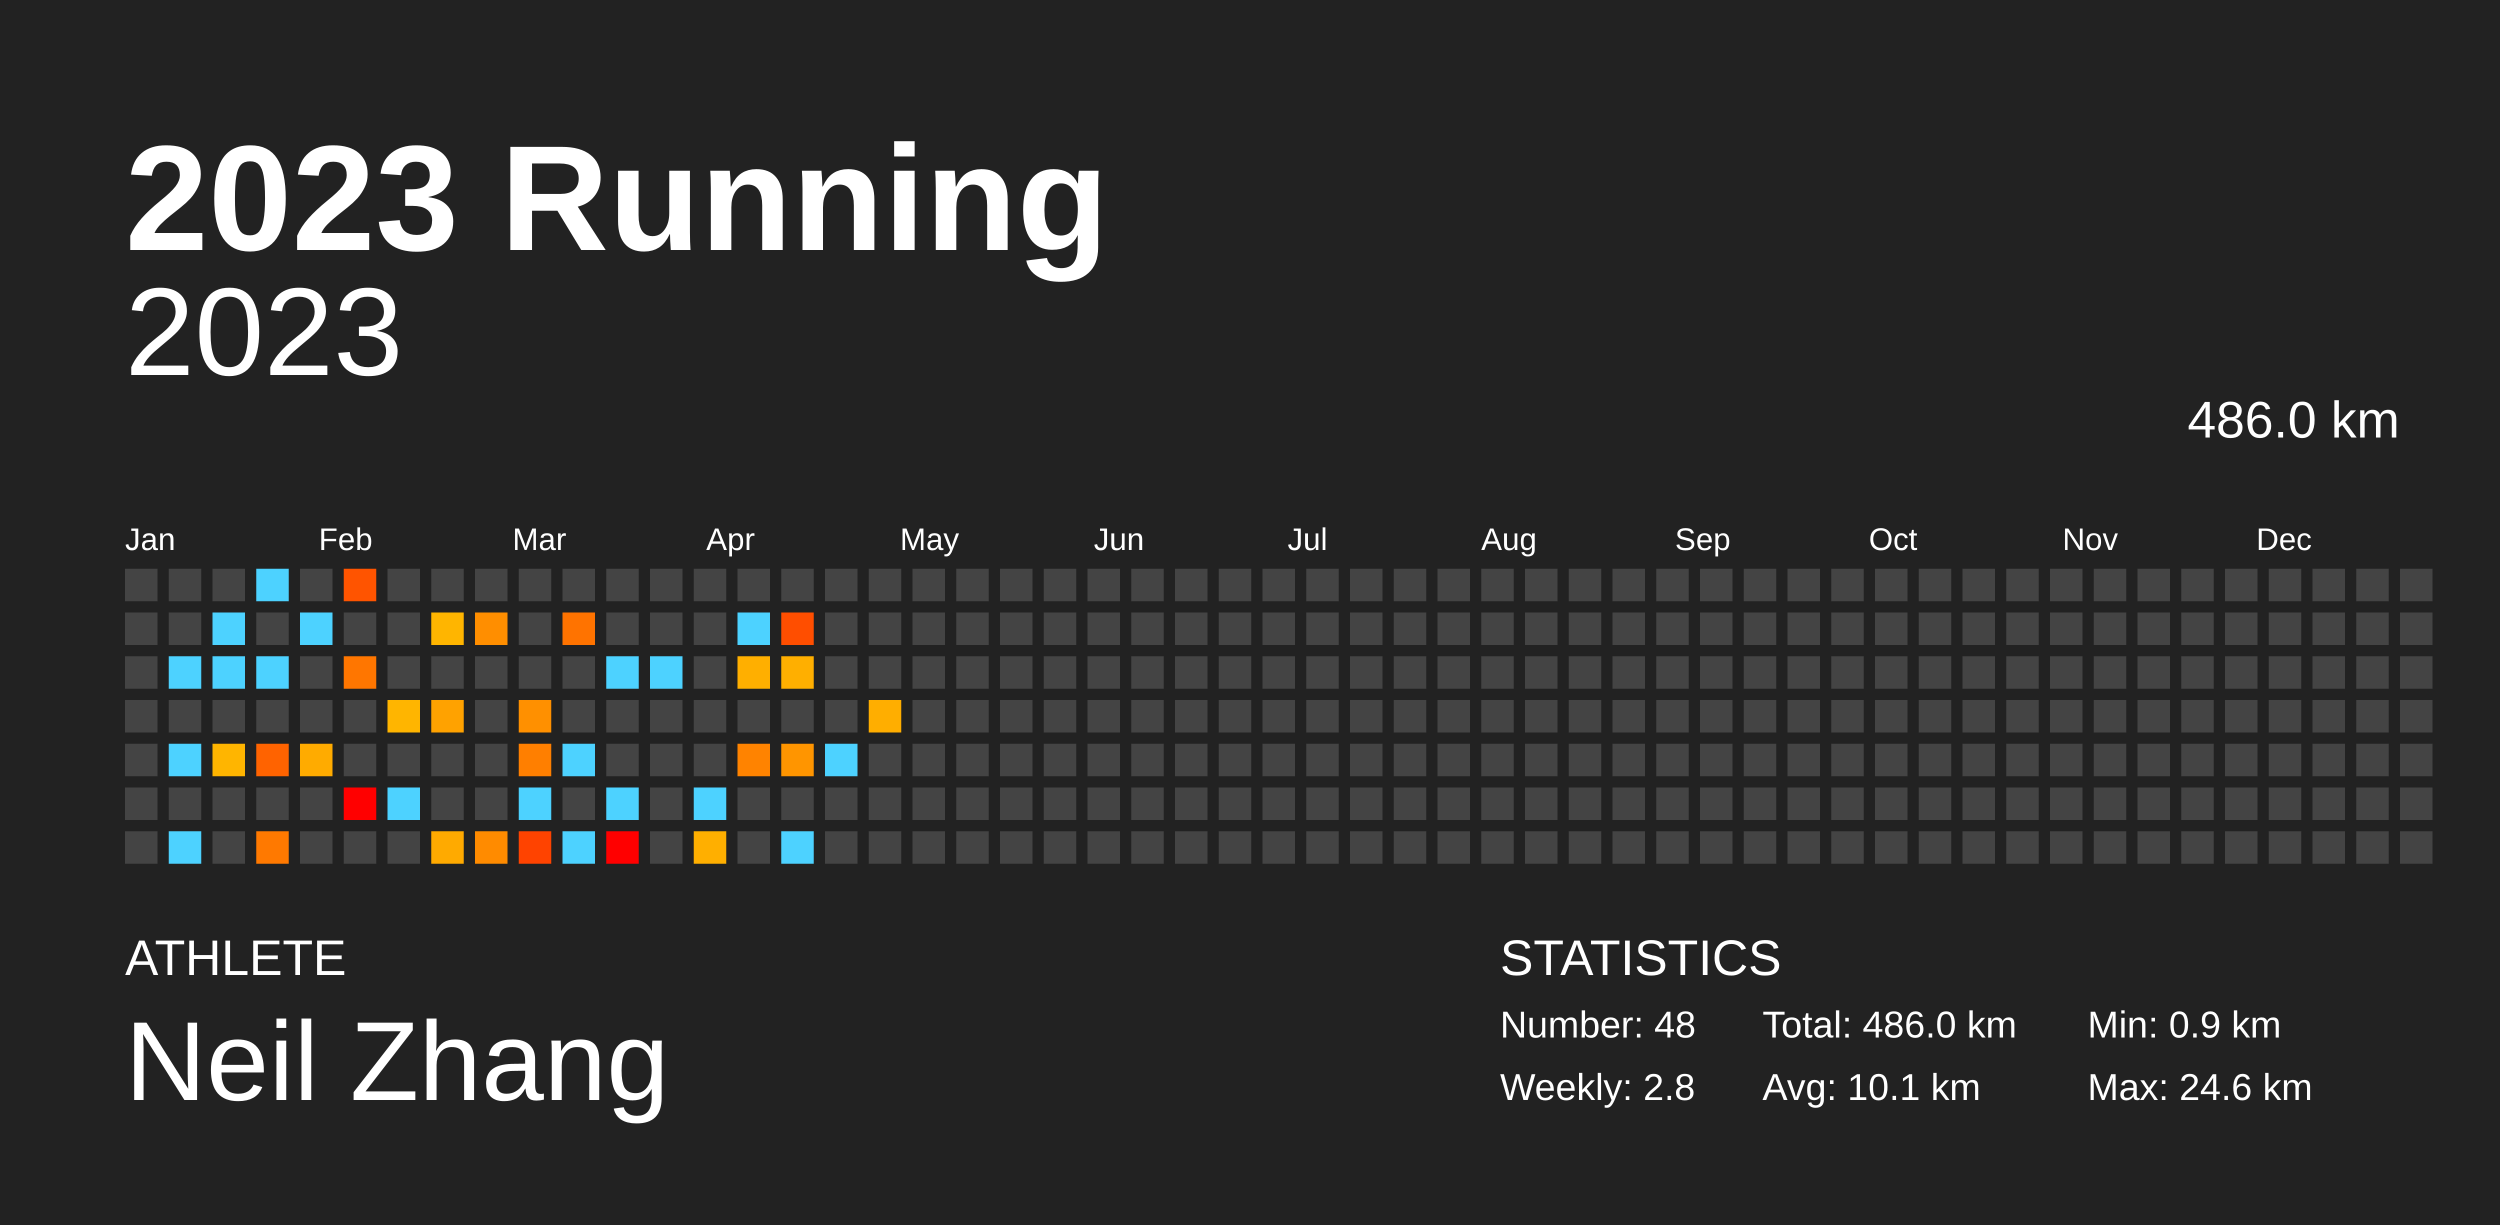
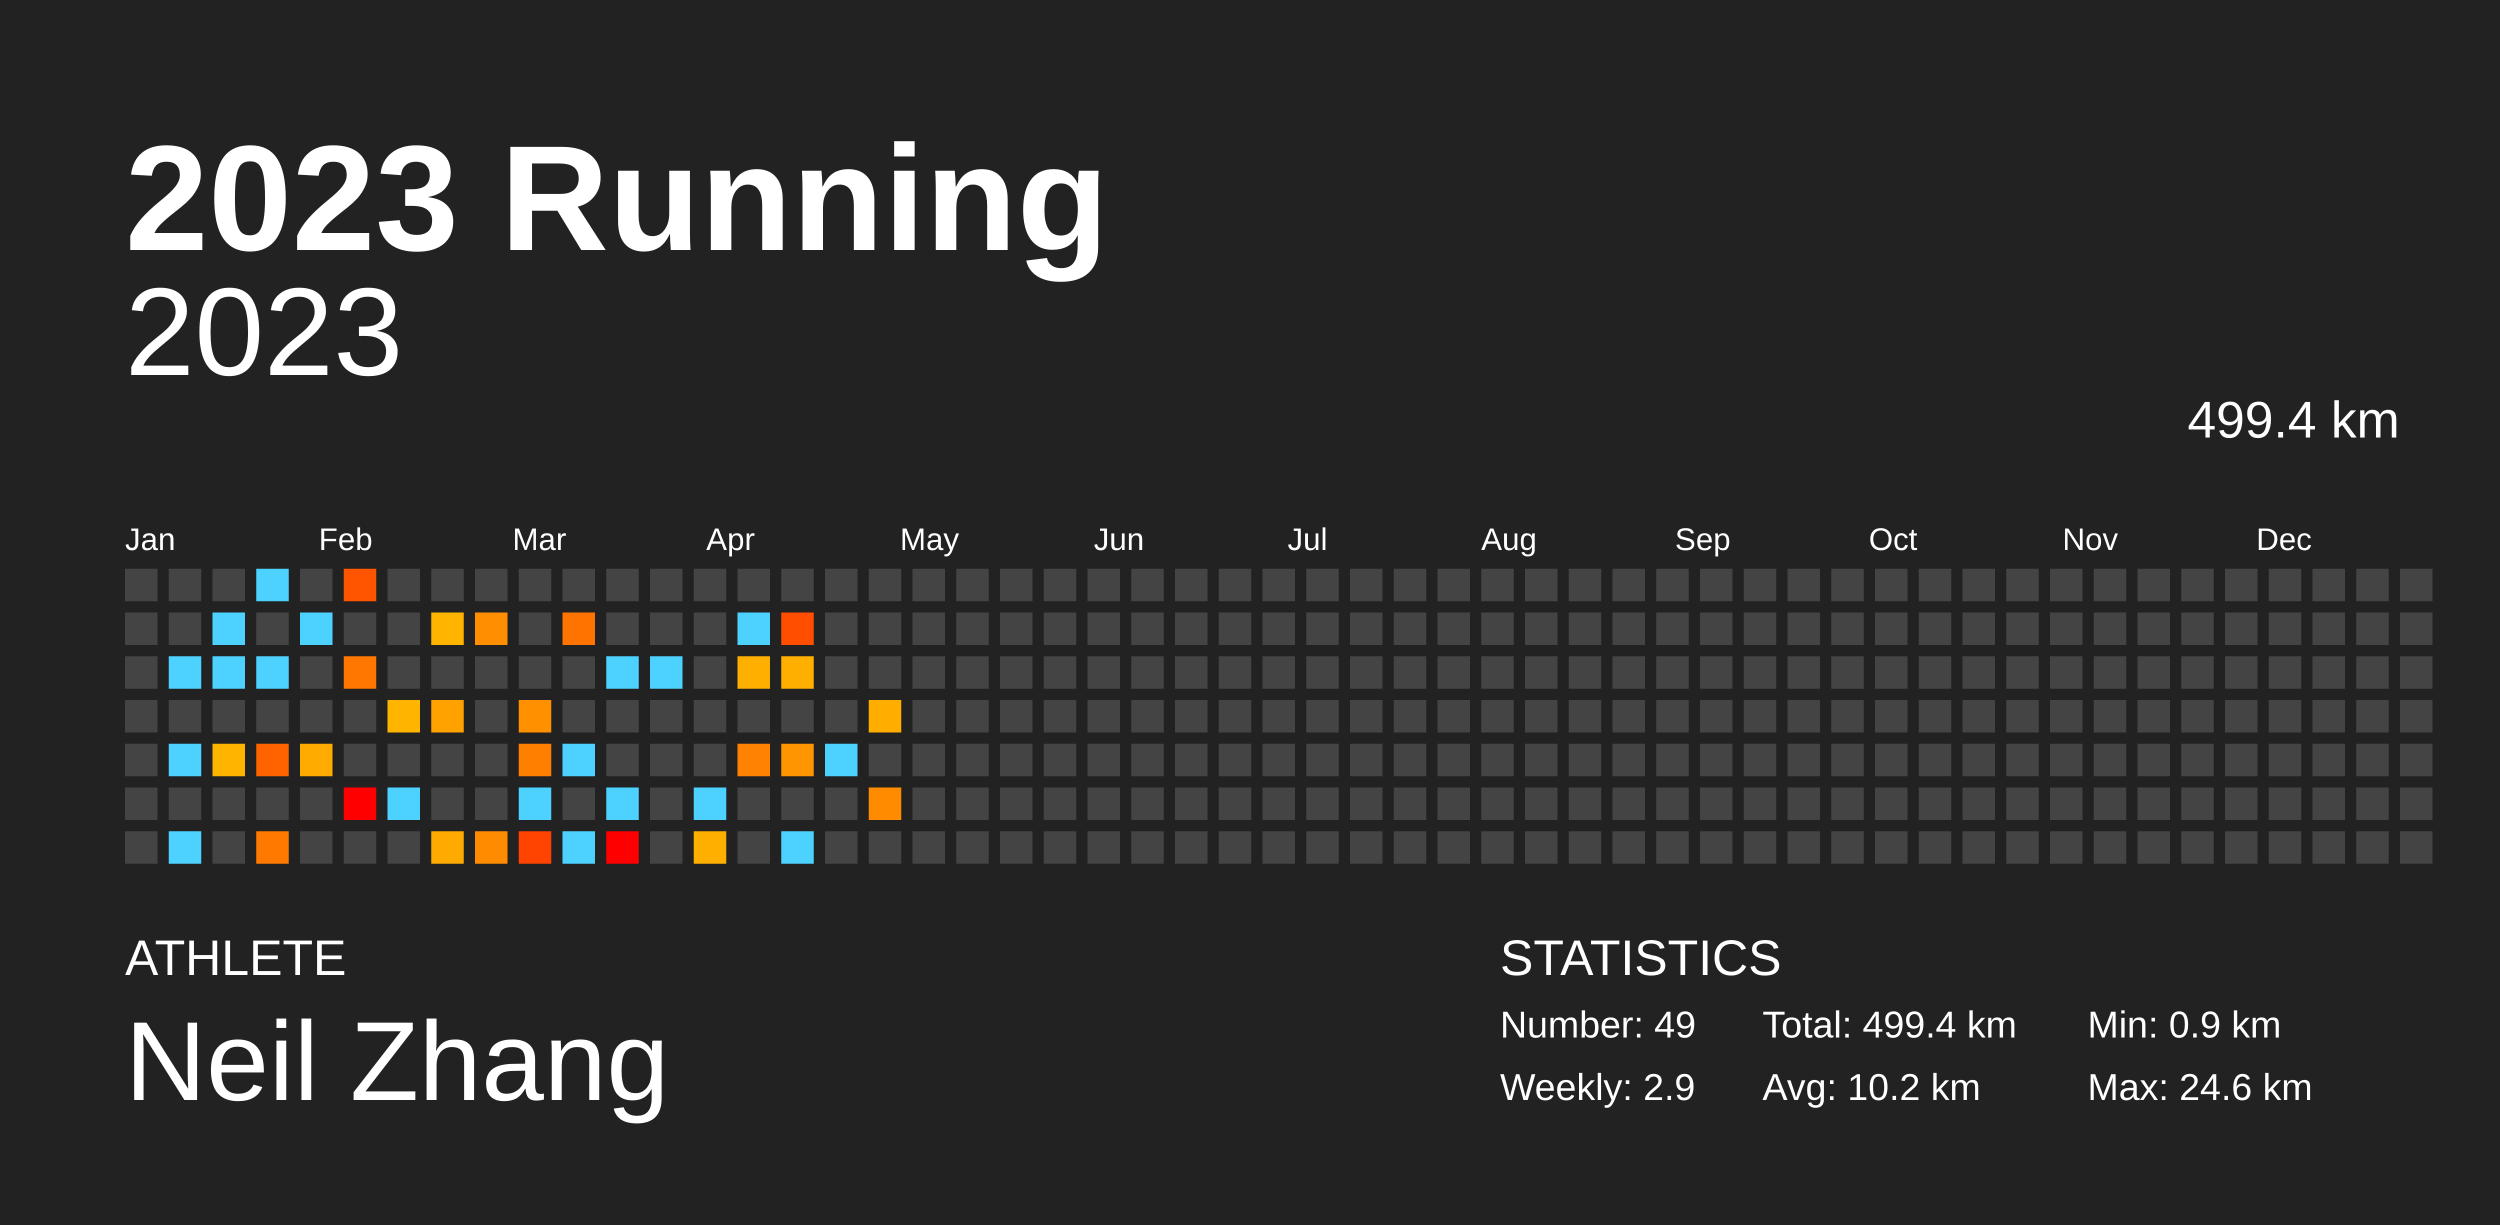
<svg xmlns="http://www.w3.org/2000/svg" baseProfile="full" height="98mm" version="1.1" viewBox="0,0,200,98" width="200mm">
  <defs />
  <rect fill="#222222" height="98" width="200" x="0" y="0" />
  <text fill="#FFFFFF" style="font-size:12px; font-family:Arial; font-weight:bold;" x="10" y="20">2023 Running</text>
  <text fill="#FFFFFF" style="font-size:4px; font-family:Arial" x="10" y="78">ATHLETE</text>
  <text fill="#FFFFFF" style="font-size:9px; font-family:Arial" x="10" y="88">Neil Zhang</text>
  <text fill="#FFFFFF" style="font-size:4px; font-family:Arial" x="120" y="78">STATISTICS</text>
-   <text fill="#FFFFFF" style="font-size:3px; font-family:Arial" x="120" y="83">Number: 48</text>
-   <text fill="#FFFFFF" style="font-size:3px; font-family:Arial" x="120" y="88">Weekly: 2.8</text>
-   <text fill="#FFFFFF" style="font-size:3px; font-family:Arial" x="141" y="83">Total: 486.0 km</text>
-   <text fill="#FFFFFF" style="font-size:3px; font-family:Arial" x="141" y="88">Avg: 10.1 km</text>
+   <text fill="#FFFFFF" style="font-size:3px; font-family:Arial" x="120" y="83">Number: 49</text>
+   <text fill="#FFFFFF" style="font-size:3px; font-family:Arial" x="120" y="88">Weekly: 2.9</text>
+   <text fill="#FFFFFF" style="font-size:3px; font-family:Arial" x="141" y="83">Total: 499.4 km</text>
+   <text fill="#FFFFFF" style="font-size:3px; font-family:Arial" x="141" y="88">Avg: 10.2 km</text>
  <text fill="#FFFFFF" style="font-size:3px; font-family:Arial" x="167" y="83">Min: 0.9 km</text>
  <text fill="#FFFFFF" style="font-size:3px; font-family:Arial" x="167" y="88">Max: 24.6 km</text>
  <text alignment-baseline="hanging" fill="#FFFFFF" style="font-size:10.0px; font-family:Arial;" x="10" y="30">2023</text>
-   <text alignment-baseline="hanging" fill="#FFFFFF" style="font-size:4.125px; font-family:Arial;" x="175" y="35">486.0 km</text>
+   <text alignment-baseline="hanging" fill="#FFFFFF" style="font-size:4.125px; font-family:Arial;" x="175" y="35">499.4 km</text>
  <text fill="#FFFFFF" style="font-size:2.5px; font-family:Arial" x="10.0" y="44">Jan</text>
  <text fill="#FFFFFF" style="font-size:2.5px; font-family:Arial" x="25.5" y="44">Feb</text>
  <text fill="#FFFFFF" style="font-size:2.5px; font-family:Arial" x="41.0" y="44">Mar</text>
  <text fill="#FFFFFF" style="font-size:2.5px; font-family:Arial" x="56.5" y="44">Apr</text>
  <text fill="#FFFFFF" style="font-size:2.5px; font-family:Arial" x="72.0" y="44">May</text>
  <text fill="#FFFFFF" style="font-size:2.5px; font-family:Arial" x="87.5" y="44">Jun</text>
  <text fill="#FFFFFF" style="font-size:2.5px; font-family:Arial" x="103.0" y="44">Jul</text>
  <text fill="#FFFFFF" style="font-size:2.5px; font-family:Arial" x="118.5" y="44">Aug</text>
  <text fill="#FFFFFF" style="font-size:2.5px; font-family:Arial" x="134.0" y="44">Sep</text>
  <text fill="#FFFFFF" style="font-size:2.5px; font-family:Arial" x="149.5" y="44">Oct</text>
  <text fill="#FFFFFF" style="font-size:2.5px; font-family:Arial" x="165.0" y="44">Nov</text>
  <text fill="#FFFFFF" style="font-size:2.5px; font-family:Arial" x="180.5" y="44">Dec</text>
  <rect fill="#444444" height="2.6" width="2.6" x="10.0" y="45.5" />
  <rect fill="#444444" height="2.6" width="2.6" x="10.0" y="49.0" />
  <rect fill="#444444" height="2.6" width="2.6" x="10.0" y="52.5" />
  <rect fill="#444444" height="2.6" width="2.6" x="10.0" y="56.0" />
  <rect fill="#444444" height="2.6" width="2.6" x="10.0" y="59.5" />
  <rect fill="#444444" height="2.6" width="2.6" x="10.0" y="63.0" />
  <rect fill="#444444" height="2.6" width="2.6" x="10.0" y="66.5" />
  <rect fill="#444444" height="2.6" width="2.6" x="13.5" y="45.5" />
  <rect fill="#444444" height="2.6" width="2.6" x="13.5" y="49.0" />
  <rect fill="#4dd2ff" height="2.6" width="2.6" x="13.5" y="52.5" />
  <rect fill="#444444" height="2.6" width="2.6" x="13.5" y="56.0" />
  <rect fill="#4dd2ff" height="2.6" width="2.6" x="13.5" y="59.5" />
  <rect fill="#444444" height="2.6" width="2.6" x="13.5" y="63.0" />
  <rect fill="#4dd2ff" height="2.6" width="2.6" x="13.5" y="66.5" />
  <rect fill="#444444" height="2.6" width="2.6" x="17.0" y="45.5" />
  <rect fill="#4dd2ff" height="2.6" width="2.6" x="17.0" y="49.0" />
  <rect fill="#4dd2ff" height="2.6" width="2.6" x="17.0" y="52.5" />
  <rect fill="#444444" height="2.6" width="2.6" x="17.0" y="56.0" />
  <rect fill="#ffb500" height="2.6" width="2.6" x="17.0" y="59.5" />
  <rect fill="#444444" height="2.6" width="2.6" x="17.0" y="63.0" />
  <rect fill="#444444" height="2.6" width="2.6" x="17.0" y="66.5" />
  <rect fill="#4dd2ff" height="2.6" width="2.6" x="20.5" y="45.5" />
  <rect fill="#444444" height="2.6" width="2.6" x="20.5" y="49.0" />
  <rect fill="#4dd2ff" height="2.6" width="2.6" x="20.5" y="52.5" />
  <rect fill="#444444" height="2.6" width="2.6" x="20.5" y="56.0" />
  <rect fill="#ff6300" height="2.6" width="2.6" x="20.5" y="59.5" />
  <rect fill="#444444" height="2.6" width="2.6" x="20.5" y="63.0" />
  <rect fill="#ff7900" height="2.6" width="2.6" x="20.5" y="66.5" />
  <rect fill="#444444" height="2.6" width="2.6" x="24.0" y="45.5" />
  <rect fill="#4dd2ff" height="2.6" width="2.6" x="24.0" y="49.0" />
  <rect fill="#444444" height="2.6" width="2.6" x="24.0" y="52.5" />
  <rect fill="#444444" height="2.6" width="2.6" x="24.0" y="56.0" />
  <rect fill="#ffab00" height="2.6" width="2.6" x="24.0" y="59.5" />
  <rect fill="#444444" height="2.6" width="2.6" x="24.0" y="63.0" />
  <rect fill="#444444" height="2.6" width="2.6" x="24.0" y="66.5" />
  <rect fill="#ff5400" height="2.6" width="2.6" x="27.5" y="45.5" />
  <rect fill="#444444" height="2.6" width="2.6" x="27.5" y="49.0" />
  <rect fill="#ff7600" height="2.6" width="2.6" x="27.5" y="52.5" />
  <rect fill="#444444" height="2.6" width="2.6" x="27.5" y="56.0" />
  <rect fill="#444444" height="2.6" width="2.6" x="27.5" y="59.5" />
  <rect fill="red" height="2.6" width="2.6" x="27.5" y="63.0" />
  <rect fill="#444444" height="2.6" width="2.6" x="27.5" y="66.5" />
  <rect fill="#444444" height="2.6" width="2.6" x="31.0" y="45.5" />
  <rect fill="#444444" height="2.6" width="2.6" x="31.0" y="49.0" />
  <rect fill="#444444" height="2.6" width="2.6" x="31.0" y="52.5" />
  <rect fill="#ffb500" height="2.6" width="2.6" x="31.0" y="56.0" />
  <rect fill="#444444" height="2.6" width="2.6" x="31.0" y="59.5" />
  <rect fill="#4dd2ff" height="2.6" width="2.6" x="31.0" y="63.0" />
  <rect fill="#444444" height="2.6" width="2.6" x="31.0" y="66.5" />
  <rect fill="#444444" height="2.6" width="2.6" x="34.5" y="45.5" />
  <rect fill="#ffb500" height="2.6" width="2.6" x="34.5" y="49.0" />
  <rect fill="#444444" height="2.6" width="2.6" x="34.5" y="52.5" />
  <rect fill="#ffa200" height="2.6" width="2.6" x="34.5" y="56.0" />
  <rect fill="#444444" height="2.6" width="2.6" x="34.5" y="59.5" />
  <rect fill="#444444" height="2.6" width="2.6" x="34.5" y="63.0" />
  <rect fill="#ffaa00" height="2.6" width="2.6" x="34.5" y="66.5" />
  <rect fill="#444444" height="2.6" width="2.6" x="38.0" y="45.5" />
  <rect fill="#ff8e00" height="2.6" width="2.6" x="38.0" y="49.0" />
  <rect fill="#444444" height="2.6" width="2.6" x="38.0" y="52.5" />
  <rect fill="#444444" height="2.6" width="2.6" x="38.0" y="56.0" />
  <rect fill="#444444" height="2.6" width="2.6" x="38.0" y="59.5" />
  <rect fill="#444444" height="2.6" width="2.6" x="38.0" y="63.0" />
  <rect fill="#ff8b00" height="2.6" width="2.6" x="38.0" y="66.5" />
  <rect fill="#444444" height="2.6" width="2.6" x="41.5" y="45.5" />
  <rect fill="#444444" height="2.6" width="2.6" x="41.5" y="49.0" />
  <rect fill="#444444" height="2.6" width="2.6" x="41.5" y="52.5" />
  <rect fill="#ff9000" height="2.6" width="2.6" x="41.5" y="56.0" />
  <rect fill="#ff7f00" height="2.6" width="2.6" x="41.5" y="59.5" />
  <rect fill="#4dd2ff" height="2.6" width="2.6" x="41.5" y="63.0" />
  <rect fill="#ff4300" height="2.6" width="2.6" x="41.5" y="66.5" />
  <rect fill="#444444" height="2.6" width="2.6" x="45.0" y="45.5" />
  <rect fill="#ff7300" height="2.6" width="2.6" x="45.0" y="49.0" />
  <rect fill="#444444" height="2.6" width="2.6" x="45.0" y="52.5" />
  <rect fill="#444444" height="2.6" width="2.6" x="45.0" y="56.0" />
  <rect fill="#4dd2ff" height="2.6" width="2.6" x="45.0" y="59.5" />
  <rect fill="#444444" height="2.6" width="2.6" x="45.0" y="63.0" />
  <rect fill="#4dd2ff" height="2.6" width="2.6" x="45.0" y="66.5" />
  <rect fill="#444444" height="2.6" width="2.6" x="48.5" y="45.5" />
  <rect fill="#444444" height="2.6" width="2.6" x="48.5" y="49.0" />
  <rect fill="#4dd2ff" height="2.6" width="2.6" x="48.5" y="52.5" />
  <rect fill="#444444" height="2.6" width="2.6" x="48.5" y="56.0" />
  <rect fill="#444444" height="2.6" width="2.6" x="48.5" y="59.5" />
  <rect fill="#4dd2ff" height="2.6" width="2.6" x="48.5" y="63.0" />
  <rect fill="red" height="2.6" width="2.6" x="48.5" y="66.5" />
  <rect fill="#444444" height="2.6" width="2.6" x="52.0" y="45.5" />
  <rect fill="#444444" height="2.6" width="2.6" x="52.0" y="49.0" />
  <rect fill="#4dd2ff" height="2.6" width="2.6" x="52.0" y="52.5" />
  <rect fill="#444444" height="2.6" width="2.6" x="52.0" y="56.0" />
  <rect fill="#444444" height="2.6" width="2.6" x="52.0" y="59.5" />
  <rect fill="#444444" height="2.6" width="2.6" x="52.0" y="63.0" />
  <rect fill="#444444" height="2.6" width="2.6" x="52.0" y="66.5" />
  <rect fill="#444444" height="2.6" width="2.6" x="55.5" y="45.5" />
  <rect fill="#444444" height="2.6" width="2.6" x="55.5" y="49.0" />
  <rect fill="#444444" height="2.6" width="2.6" x="55.5" y="52.5" />
  <rect fill="#444444" height="2.6" width="2.6" x="55.5" y="56.0" />
  <rect fill="#444444" height="2.6" width="2.6" x="55.5" y="59.5" />
  <rect fill="#4dd2ff" height="2.6" width="2.6" x="55.5" y="63.0" />
  <rect fill="#ffaf00" height="2.6" width="2.6" x="55.5" y="66.5" />
  <rect fill="#444444" height="2.6" width="2.6" x="59.0" y="45.5" />
  <rect fill="#4dd2ff" height="2.6" width="2.6" x="59.0" y="49.0" />
  <rect fill="#ffaf00" height="2.6" width="2.6" x="59.0" y="52.5" />
  <rect fill="#444444" height="2.6" width="2.6" x="59.0" y="56.0" />
  <rect fill="#ff8300" height="2.6" width="2.6" x="59.0" y="59.5" />
  <rect fill="#444444" height="2.6" width="2.6" x="59.0" y="63.0" />
  <rect fill="#444444" height="2.6" width="2.6" x="59.0" y="66.5" />
  <rect fill="#444444" height="2.6" width="2.6" x="62.5" y="45.5" />
  <rect fill="#ff4e00" height="2.6" width="2.6" x="62.5" y="49.0" />
  <rect fill="#ffaf00" height="2.6" width="2.6" x="62.5" y="52.5" />
  <rect fill="#444444" height="2.6" width="2.6" x="62.5" y="56.0" />
  <rect fill="#ff9500" height="2.6" width="2.6" x="62.5" y="59.5" />
  <rect fill="#444444" height="2.6" width="2.6" x="62.5" y="63.0" />
  <rect fill="#4dd2ff" height="2.6" width="2.6" x="62.5" y="66.5" />
  <rect fill="#444444" height="2.6" width="2.6" x="66.0" y="45.5" />
  <rect fill="#444444" height="2.6" width="2.6" x="66.0" y="49.0" />
  <rect fill="#444444" height="2.6" width="2.6" x="66.0" y="52.5" />
  <rect fill="#444444" height="2.6" width="2.6" x="66.0" y="56.0" />
  <rect fill="#4dd2ff" height="2.6" width="2.6" x="66.0" y="59.5" />
  <rect fill="#444444" height="2.6" width="2.6" x="66.0" y="63.0" />
  <rect fill="#444444" height="2.6" width="2.6" x="66.0" y="66.5" />
  <rect fill="#444444" height="2.6" width="2.6" x="69.5" y="45.5" />
  <rect fill="#444444" height="2.6" width="2.6" x="69.5" y="49.0" />
  <rect fill="#444444" height="2.6" width="2.6" x="69.5" y="52.5" />
  <rect fill="#ffae00" height="2.6" width="2.6" x="69.5" y="56.0" />
  <rect fill="#444444" height="2.6" width="2.6" x="69.5" y="59.5" />
-   <rect fill="#444444" height="2.6" width="2.6" x="69.5" y="63.0" />
+   <rect fill="#ff8c00" height="2.6" width="2.6" x="69.5" y="63.0" />
  <rect fill="#444444" height="2.6" width="2.6" x="69.5" y="66.5" />
  <rect fill="#444444" height="2.6" width="2.6" x="73.0" y="45.5" />
  <rect fill="#444444" height="2.6" width="2.6" x="73.0" y="49.0" />
  <rect fill="#444444" height="2.6" width="2.6" x="73.0" y="52.5" />
  <rect fill="#444444" height="2.6" width="2.6" x="73.0" y="56.0" />
  <rect fill="#444444" height="2.6" width="2.6" x="73.0" y="59.5" />
  <rect fill="#444444" height="2.6" width="2.6" x="73.0" y="63.0" />
  <rect fill="#444444" height="2.6" width="2.6" x="73.0" y="66.5" />
  <rect fill="#444444" height="2.6" width="2.6" x="76.5" y="45.5" />
  <rect fill="#444444" height="2.6" width="2.6" x="76.5" y="49.0" />
  <rect fill="#444444" height="2.6" width="2.6" x="76.5" y="52.5" />
  <rect fill="#444444" height="2.6" width="2.6" x="76.5" y="56.0" />
  <rect fill="#444444" height="2.6" width="2.6" x="76.5" y="59.5" />
  <rect fill="#444444" height="2.6" width="2.6" x="76.5" y="63.0" />
  <rect fill="#444444" height="2.6" width="2.6" x="76.5" y="66.5" />
  <rect fill="#444444" height="2.6" width="2.6" x="80.0" y="45.5" />
  <rect fill="#444444" height="2.6" width="2.6" x="80.0" y="49.0" />
  <rect fill="#444444" height="2.6" width="2.6" x="80.0" y="52.5" />
  <rect fill="#444444" height="2.6" width="2.6" x="80.0" y="56.0" />
  <rect fill="#444444" height="2.6" width="2.6" x="80.0" y="59.5" />
  <rect fill="#444444" height="2.6" width="2.6" x="80.0" y="63.0" />
  <rect fill="#444444" height="2.6" width="2.6" x="80.0" y="66.5" />
  <rect fill="#444444" height="2.6" width="2.6" x="83.5" y="45.5" />
  <rect fill="#444444" height="2.6" width="2.6" x="83.5" y="49.0" />
  <rect fill="#444444" height="2.6" width="2.6" x="83.5" y="52.5" />
  <rect fill="#444444" height="2.6" width="2.6" x="83.5" y="56.0" />
  <rect fill="#444444" height="2.6" width="2.6" x="83.5" y="59.5" />
  <rect fill="#444444" height="2.6" width="2.6" x="83.5" y="63.0" />
  <rect fill="#444444" height="2.6" width="2.6" x="83.5" y="66.5" />
  <rect fill="#444444" height="2.6" width="2.6" x="87.0" y="45.5" />
  <rect fill="#444444" height="2.6" width="2.6" x="87.0" y="49.0" />
  <rect fill="#444444" height="2.6" width="2.6" x="87.0" y="52.5" />
  <rect fill="#444444" height="2.6" width="2.6" x="87.0" y="56.0" />
  <rect fill="#444444" height="2.6" width="2.6" x="87.0" y="59.5" />
  <rect fill="#444444" height="2.6" width="2.6" x="87.0" y="63.0" />
  <rect fill="#444444" height="2.6" width="2.6" x="87.0" y="66.5" />
  <rect fill="#444444" height="2.6" width="2.6" x="90.5" y="45.5" />
  <rect fill="#444444" height="2.6" width="2.6" x="90.5" y="49.0" />
  <rect fill="#444444" height="2.6" width="2.6" x="90.5" y="52.5" />
  <rect fill="#444444" height="2.6" width="2.6" x="90.5" y="56.0" />
  <rect fill="#444444" height="2.6" width="2.6" x="90.5" y="59.5" />
  <rect fill="#444444" height="2.6" width="2.6" x="90.5" y="63.0" />
  <rect fill="#444444" height="2.6" width="2.6" x="90.5" y="66.5" />
  <rect fill="#444444" height="2.6" width="2.6" x="94.0" y="45.5" />
  <rect fill="#444444" height="2.6" width="2.6" x="94.0" y="49.0" />
  <rect fill="#444444" height="2.6" width="2.6" x="94.0" y="52.5" />
  <rect fill="#444444" height="2.6" width="2.6" x="94.0" y="56.0" />
  <rect fill="#444444" height="2.6" width="2.6" x="94.0" y="59.5" />
  <rect fill="#444444" height="2.6" width="2.6" x="94.0" y="63.0" />
  <rect fill="#444444" height="2.6" width="2.6" x="94.0" y="66.5" />
  <rect fill="#444444" height="2.6" width="2.6" x="97.5" y="45.5" />
  <rect fill="#444444" height="2.6" width="2.6" x="97.5" y="49.0" />
  <rect fill="#444444" height="2.6" width="2.6" x="97.5" y="52.5" />
  <rect fill="#444444" height="2.6" width="2.6" x="97.5" y="56.0" />
  <rect fill="#444444" height="2.6" width="2.6" x="97.5" y="59.5" />
  <rect fill="#444444" height="2.6" width="2.6" x="97.5" y="63.0" />
  <rect fill="#444444" height="2.6" width="2.6" x="97.5" y="66.5" />
  <rect fill="#444444" height="2.6" width="2.6" x="101.0" y="45.5" />
  <rect fill="#444444" height="2.6" width="2.6" x="101.0" y="49.0" />
  <rect fill="#444444" height="2.6" width="2.6" x="101.0" y="52.5" />
  <rect fill="#444444" height="2.6" width="2.6" x="101.0" y="56.0" />
  <rect fill="#444444" height="2.6" width="2.6" x="101.0" y="59.5" />
  <rect fill="#444444" height="2.6" width="2.6" x="101.0" y="63.0" />
  <rect fill="#444444" height="2.6" width="2.6" x="101.0" y="66.5" />
  <rect fill="#444444" height="2.6" width="2.6" x="104.5" y="45.5" />
  <rect fill="#444444" height="2.6" width="2.6" x="104.5" y="49.0" />
  <rect fill="#444444" height="2.6" width="2.6" x="104.5" y="52.5" />
  <rect fill="#444444" height="2.6" width="2.6" x="104.5" y="56.0" />
  <rect fill="#444444" height="2.6" width="2.6" x="104.5" y="59.5" />
  <rect fill="#444444" height="2.6" width="2.6" x="104.5" y="63.0" />
  <rect fill="#444444" height="2.6" width="2.6" x="104.5" y="66.5" />
  <rect fill="#444444" height="2.6" width="2.6" x="108.0" y="45.5" />
  <rect fill="#444444" height="2.6" width="2.6" x="108.0" y="49.0" />
  <rect fill="#444444" height="2.6" width="2.6" x="108.0" y="52.5" />
  <rect fill="#444444" height="2.6" width="2.6" x="108.0" y="56.0" />
  <rect fill="#444444" height="2.6" width="2.6" x="108.0" y="59.5" />
  <rect fill="#444444" height="2.6" width="2.6" x="108.0" y="63.0" />
  <rect fill="#444444" height="2.6" width="2.6" x="108.0" y="66.5" />
  <rect fill="#444444" height="2.6" width="2.6" x="111.5" y="45.5" />
  <rect fill="#444444" height="2.6" width="2.6" x="111.5" y="49.0" />
  <rect fill="#444444" height="2.6" width="2.6" x="111.5" y="52.5" />
  <rect fill="#444444" height="2.6" width="2.6" x="111.5" y="56.0" />
  <rect fill="#444444" height="2.6" width="2.6" x="111.5" y="59.5" />
  <rect fill="#444444" height="2.6" width="2.6" x="111.5" y="63.0" />
  <rect fill="#444444" height="2.6" width="2.6" x="111.5" y="66.5" />
  <rect fill="#444444" height="2.6" width="2.6" x="115.0" y="45.5" />
  <rect fill="#444444" height="2.6" width="2.6" x="115.0" y="49.0" />
  <rect fill="#444444" height="2.6" width="2.6" x="115.0" y="52.5" />
  <rect fill="#444444" height="2.6" width="2.6" x="115.0" y="56.0" />
  <rect fill="#444444" height="2.6" width="2.6" x="115.0" y="59.5" />
  <rect fill="#444444" height="2.6" width="2.6" x="115.0" y="63.0" />
  <rect fill="#444444" height="2.6" width="2.6" x="115.0" y="66.5" />
  <rect fill="#444444" height="2.6" width="2.6" x="118.5" y="45.5" />
  <rect fill="#444444" height="2.6" width="2.6" x="118.5" y="49.0" />
  <rect fill="#444444" height="2.6" width="2.6" x="118.5" y="52.5" />
  <rect fill="#444444" height="2.6" width="2.6" x="118.5" y="56.0" />
  <rect fill="#444444" height="2.6" width="2.6" x="118.5" y="59.5" />
  <rect fill="#444444" height="2.6" width="2.6" x="118.5" y="63.0" />
  <rect fill="#444444" height="2.6" width="2.6" x="118.5" y="66.5" />
  <rect fill="#444444" height="2.6" width="2.6" x="122.0" y="45.5" />
  <rect fill="#444444" height="2.6" width="2.6" x="122.0" y="49.0" />
  <rect fill="#444444" height="2.6" width="2.6" x="122.0" y="52.5" />
  <rect fill="#444444" height="2.6" width="2.6" x="122.0" y="56.0" />
  <rect fill="#444444" height="2.6" width="2.6" x="122.0" y="59.5" />
  <rect fill="#444444" height="2.6" width="2.6" x="122.0" y="63.0" />
  <rect fill="#444444" height="2.6" width="2.6" x="122.0" y="66.5" />
  <rect fill="#444444" height="2.6" width="2.6" x="125.5" y="45.5" />
  <rect fill="#444444" height="2.6" width="2.6" x="125.5" y="49.0" />
  <rect fill="#444444" height="2.6" width="2.6" x="125.5" y="52.5" />
  <rect fill="#444444" height="2.6" width="2.6" x="125.5" y="56.0" />
  <rect fill="#444444" height="2.6" width="2.6" x="125.5" y="59.5" />
  <rect fill="#444444" height="2.6" width="2.6" x="125.5" y="63.0" />
  <rect fill="#444444" height="2.6" width="2.6" x="125.5" y="66.5" />
  <rect fill="#444444" height="2.6" width="2.6" x="129.0" y="45.5" />
  <rect fill="#444444" height="2.6" width="2.6" x="129.0" y="49.0" />
  <rect fill="#444444" height="2.6" width="2.6" x="129.0" y="52.5" />
  <rect fill="#444444" height="2.6" width="2.6" x="129.0" y="56.0" />
  <rect fill="#444444" height="2.6" width="2.6" x="129.0" y="59.5" />
  <rect fill="#444444" height="2.6" width="2.6" x="129.0" y="63.0" />
  <rect fill="#444444" height="2.6" width="2.6" x="129.0" y="66.5" />
  <rect fill="#444444" height="2.6" width="2.6" x="132.5" y="45.5" />
  <rect fill="#444444" height="2.6" width="2.6" x="132.5" y="49.0" />
  <rect fill="#444444" height="2.6" width="2.6" x="132.5" y="52.5" />
  <rect fill="#444444" height="2.6" width="2.6" x="132.5" y="56.0" />
  <rect fill="#444444" height="2.6" width="2.6" x="132.5" y="59.5" />
  <rect fill="#444444" height="2.6" width="2.6" x="132.5" y="63.0" />
  <rect fill="#444444" height="2.6" width="2.6" x="132.5" y="66.5" />
  <rect fill="#444444" height="2.6" width="2.6" x="136.0" y="45.5" />
  <rect fill="#444444" height="2.6" width="2.6" x="136.0" y="49.0" />
  <rect fill="#444444" height="2.6" width="2.6" x="136.0" y="52.5" />
  <rect fill="#444444" height="2.6" width="2.6" x="136.0" y="56.0" />
  <rect fill="#444444" height="2.6" width="2.6" x="136.0" y="59.5" />
  <rect fill="#444444" height="2.6" width="2.6" x="136.0" y="63.0" />
  <rect fill="#444444" height="2.6" width="2.6" x="136.0" y="66.5" />
  <rect fill="#444444" height="2.6" width="2.6" x="139.5" y="45.5" />
  <rect fill="#444444" height="2.6" width="2.6" x="139.5" y="49.0" />
  <rect fill="#444444" height="2.6" width="2.6" x="139.5" y="52.5" />
  <rect fill="#444444" height="2.6" width="2.6" x="139.5" y="56.0" />
  <rect fill="#444444" height="2.6" width="2.6" x="139.5" y="59.5" />
  <rect fill="#444444" height="2.6" width="2.6" x="139.5" y="63.0" />
  <rect fill="#444444" height="2.6" width="2.6" x="139.5" y="66.5" />
  <rect fill="#444444" height="2.6" width="2.6" x="143.0" y="45.5" />
  <rect fill="#444444" height="2.6" width="2.6" x="143.0" y="49.0" />
  <rect fill="#444444" height="2.6" width="2.6" x="143.0" y="52.5" />
  <rect fill="#444444" height="2.6" width="2.6" x="143.0" y="56.0" />
  <rect fill="#444444" height="2.6" width="2.6" x="143.0" y="59.5" />
  <rect fill="#444444" height="2.6" width="2.6" x="143.0" y="63.0" />
  <rect fill="#444444" height="2.6" width="2.6" x="143.0" y="66.5" />
  <rect fill="#444444" height="2.6" width="2.6" x="146.5" y="45.5" />
  <rect fill="#444444" height="2.6" width="2.6" x="146.5" y="49.0" />
  <rect fill="#444444" height="2.6" width="2.6" x="146.5" y="52.5" />
  <rect fill="#444444" height="2.6" width="2.6" x="146.5" y="56.0" />
  <rect fill="#444444" height="2.6" width="2.6" x="146.5" y="59.5" />
  <rect fill="#444444" height="2.6" width="2.6" x="146.5" y="63.0" />
  <rect fill="#444444" height="2.6" width="2.6" x="146.5" y="66.5" />
  <rect fill="#444444" height="2.6" width="2.6" x="150.0" y="45.5" />
  <rect fill="#444444" height="2.6" width="2.6" x="150.0" y="49.0" />
  <rect fill="#444444" height="2.6" width="2.6" x="150.0" y="52.5" />
  <rect fill="#444444" height="2.6" width="2.6" x="150.0" y="56.0" />
  <rect fill="#444444" height="2.6" width="2.6" x="150.0" y="59.5" />
  <rect fill="#444444" height="2.6" width="2.6" x="150.0" y="63.0" />
  <rect fill="#444444" height="2.6" width="2.6" x="150.0" y="66.5" />
  <rect fill="#444444" height="2.6" width="2.6" x="153.5" y="45.5" />
  <rect fill="#444444" height="2.6" width="2.6" x="153.5" y="49.0" />
  <rect fill="#444444" height="2.6" width="2.6" x="153.5" y="52.5" />
  <rect fill="#444444" height="2.6" width="2.6" x="153.5" y="56.0" />
  <rect fill="#444444" height="2.6" width="2.6" x="153.5" y="59.5" />
  <rect fill="#444444" height="2.6" width="2.6" x="153.5" y="63.0" />
  <rect fill="#444444" height="2.6" width="2.6" x="153.5" y="66.5" />
  <rect fill="#444444" height="2.6" width="2.6" x="157.0" y="45.5" />
  <rect fill="#444444" height="2.6" width="2.6" x="157.0" y="49.0" />
  <rect fill="#444444" height="2.6" width="2.6" x="157.0" y="52.5" />
  <rect fill="#444444" height="2.6" width="2.6" x="157.0" y="56.0" />
  <rect fill="#444444" height="2.6" width="2.6" x="157.0" y="59.5" />
  <rect fill="#444444" height="2.6" width="2.6" x="157.0" y="63.0" />
  <rect fill="#444444" height="2.6" width="2.6" x="157.0" y="66.5" />
  <rect fill="#444444" height="2.6" width="2.6" x="160.5" y="45.5" />
  <rect fill="#444444" height="2.6" width="2.6" x="160.5" y="49.0" />
  <rect fill="#444444" height="2.6" width="2.6" x="160.5" y="52.5" />
  <rect fill="#444444" height="2.6" width="2.6" x="160.5" y="56.0" />
  <rect fill="#444444" height="2.6" width="2.6" x="160.5" y="59.5" />
  <rect fill="#444444" height="2.6" width="2.6" x="160.5" y="63.0" />
  <rect fill="#444444" height="2.6" width="2.6" x="160.5" y="66.5" />
  <rect fill="#444444" height="2.6" width="2.6" x="164.0" y="45.5" />
  <rect fill="#444444" height="2.6" width="2.6" x="164.0" y="49.0" />
  <rect fill="#444444" height="2.6" width="2.6" x="164.0" y="52.5" />
  <rect fill="#444444" height="2.6" width="2.6" x="164.0" y="56.0" />
  <rect fill="#444444" height="2.6" width="2.6" x="164.0" y="59.5" />
  <rect fill="#444444" height="2.6" width="2.6" x="164.0" y="63.0" />
  <rect fill="#444444" height="2.6" width="2.6" x="164.0" y="66.5" />
  <rect fill="#444444" height="2.6" width="2.6" x="167.5" y="45.5" />
  <rect fill="#444444" height="2.6" width="2.6" x="167.5" y="49.0" />
  <rect fill="#444444" height="2.6" width="2.6" x="167.5" y="52.5" />
  <rect fill="#444444" height="2.6" width="2.6" x="167.5" y="56.0" />
  <rect fill="#444444" height="2.6" width="2.6" x="167.5" y="59.5" />
  <rect fill="#444444" height="2.6" width="2.6" x="167.5" y="63.0" />
  <rect fill="#444444" height="2.6" width="2.6" x="167.5" y="66.5" />
  <rect fill="#444444" height="2.6" width="2.6" x="171.0" y="45.5" />
  <rect fill="#444444" height="2.6" width="2.6" x="171.0" y="49.0" />
  <rect fill="#444444" height="2.6" width="2.6" x="171.0" y="52.5" />
  <rect fill="#444444" height="2.6" width="2.6" x="171.0" y="56.0" />
  <rect fill="#444444" height="2.6" width="2.6" x="171.0" y="59.5" />
  <rect fill="#444444" height="2.6" width="2.6" x="171.0" y="63.0" />
  <rect fill="#444444" height="2.6" width="2.6" x="171.0" y="66.5" />
  <rect fill="#444444" height="2.6" width="2.6" x="174.5" y="45.5" />
  <rect fill="#444444" height="2.6" width="2.6" x="174.5" y="49.0" />
  <rect fill="#444444" height="2.6" width="2.6" x="174.5" y="52.5" />
  <rect fill="#444444" height="2.6" width="2.6" x="174.5" y="56.0" />
  <rect fill="#444444" height="2.6" width="2.6" x="174.5" y="59.5" />
  <rect fill="#444444" height="2.6" width="2.6" x="174.5" y="63.0" />
  <rect fill="#444444" height="2.6" width="2.6" x="174.5" y="66.5" />
  <rect fill="#444444" height="2.6" width="2.6" x="178.0" y="45.5" />
  <rect fill="#444444" height="2.6" width="2.6" x="178.0" y="49.0" />
  <rect fill="#444444" height="2.6" width="2.6" x="178.0" y="52.5" />
  <rect fill="#444444" height="2.6" width="2.6" x="178.0" y="56.0" />
  <rect fill="#444444" height="2.6" width="2.6" x="178.0" y="59.5" />
  <rect fill="#444444" height="2.6" width="2.6" x="178.0" y="63.0" />
  <rect fill="#444444" height="2.6" width="2.6" x="178.0" y="66.5" />
  <rect fill="#444444" height="2.6" width="2.6" x="181.5" y="45.5" />
  <rect fill="#444444" height="2.6" width="2.6" x="181.5" y="49.0" />
  <rect fill="#444444" height="2.6" width="2.6" x="181.5" y="52.5" />
  <rect fill="#444444" height="2.6" width="2.6" x="181.5" y="56.0" />
  <rect fill="#444444" height="2.6" width="2.6" x="181.5" y="59.5" />
  <rect fill="#444444" height="2.6" width="2.6" x="181.5" y="63.0" />
  <rect fill="#444444" height="2.6" width="2.6" x="181.5" y="66.5" />
  <rect fill="#444444" height="2.6" width="2.6" x="185.0" y="45.5" />
  <rect fill="#444444" height="2.6" width="2.6" x="185.0" y="49.0" />
  <rect fill="#444444" height="2.6" width="2.6" x="185.0" y="52.5" />
  <rect fill="#444444" height="2.6" width="2.6" x="185.0" y="56.0" />
  <rect fill="#444444" height="2.6" width="2.6" x="185.0" y="59.5" />
  <rect fill="#444444" height="2.6" width="2.6" x="185.0" y="63.0" />
  <rect fill="#444444" height="2.6" width="2.6" x="185.0" y="66.5" />
  <rect fill="#444444" height="2.6" width="2.6" x="188.5" y="45.5" />
  <rect fill="#444444" height="2.6" width="2.6" x="188.5" y="49.0" />
  <rect fill="#444444" height="2.6" width="2.6" x="188.5" y="52.5" />
  <rect fill="#444444" height="2.6" width="2.6" x="188.5" y="56.0" />
  <rect fill="#444444" height="2.6" width="2.6" x="188.5" y="59.5" />
  <rect fill="#444444" height="2.6" width="2.6" x="188.5" y="63.0" />
  <rect fill="#444444" height="2.6" width="2.6" x="188.5" y="66.5" />
  <rect fill="#444444" height="2.6" width="2.6" x="192.0" y="45.5" />
  <rect fill="#444444" height="2.6" width="2.6" x="192.0" y="49.0" />
  <rect fill="#444444" height="2.6" width="2.6" x="192.0" y="52.5" />
  <rect fill="#444444" height="2.6" width="2.6" x="192.0" y="56.0" />
  <rect fill="#444444" height="2.6" width="2.6" x="192.0" y="59.5" />
  <rect fill="#444444" height="2.6" width="2.6" x="192.0" y="63.0" />
  <rect fill="#444444" height="2.6" width="2.6" x="192.0" y="66.5" />
</svg>
